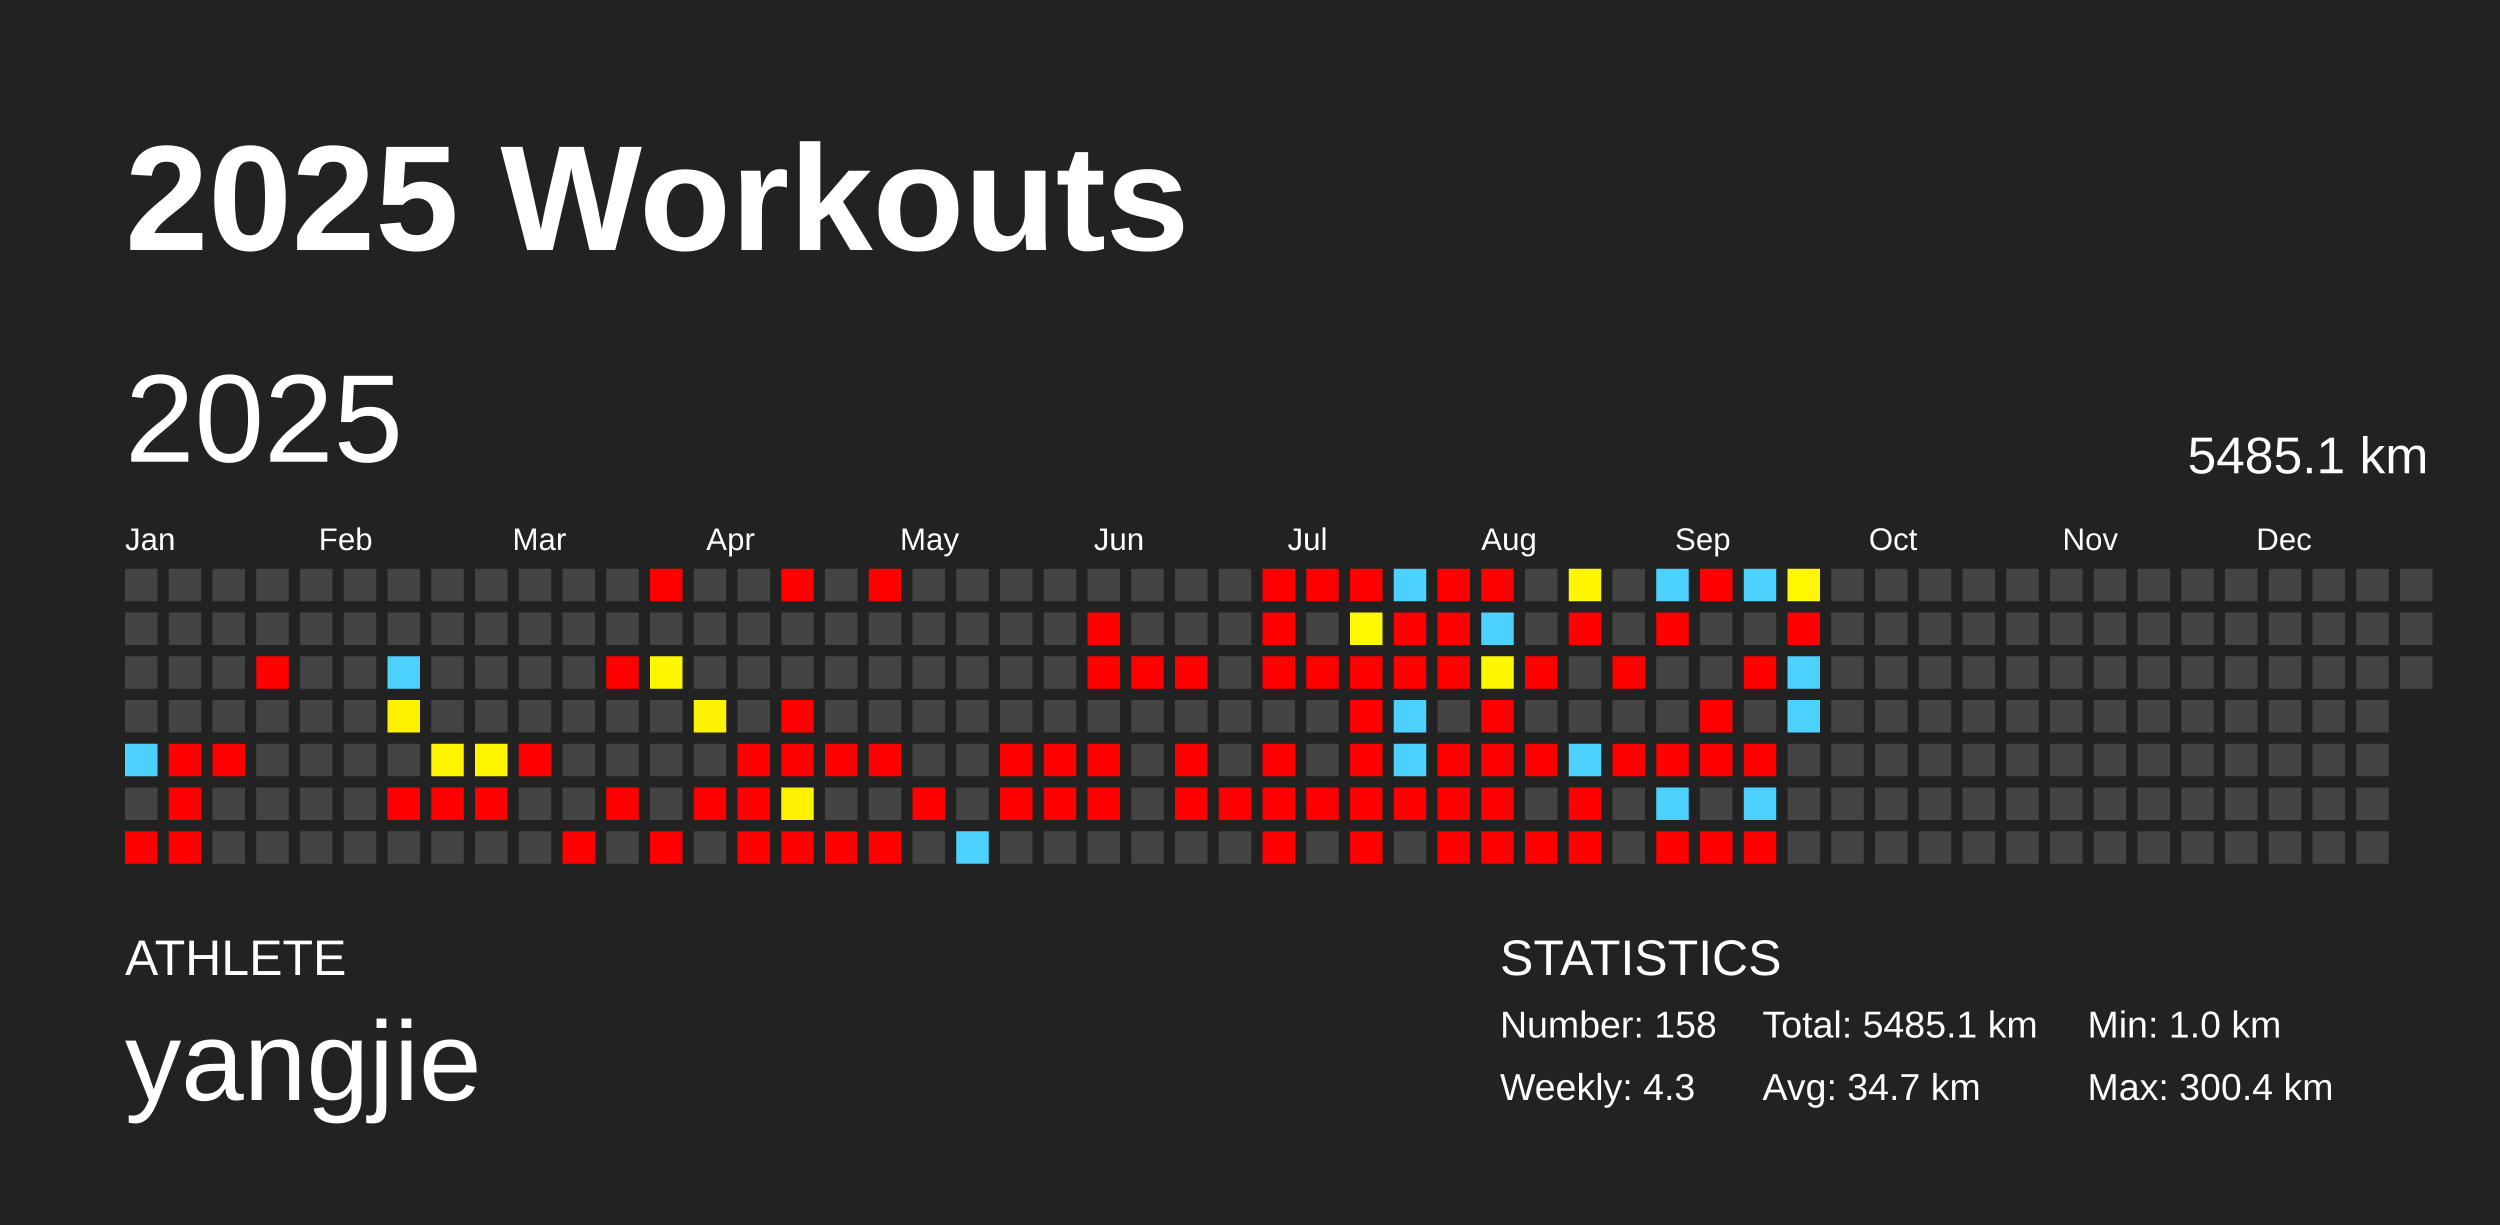
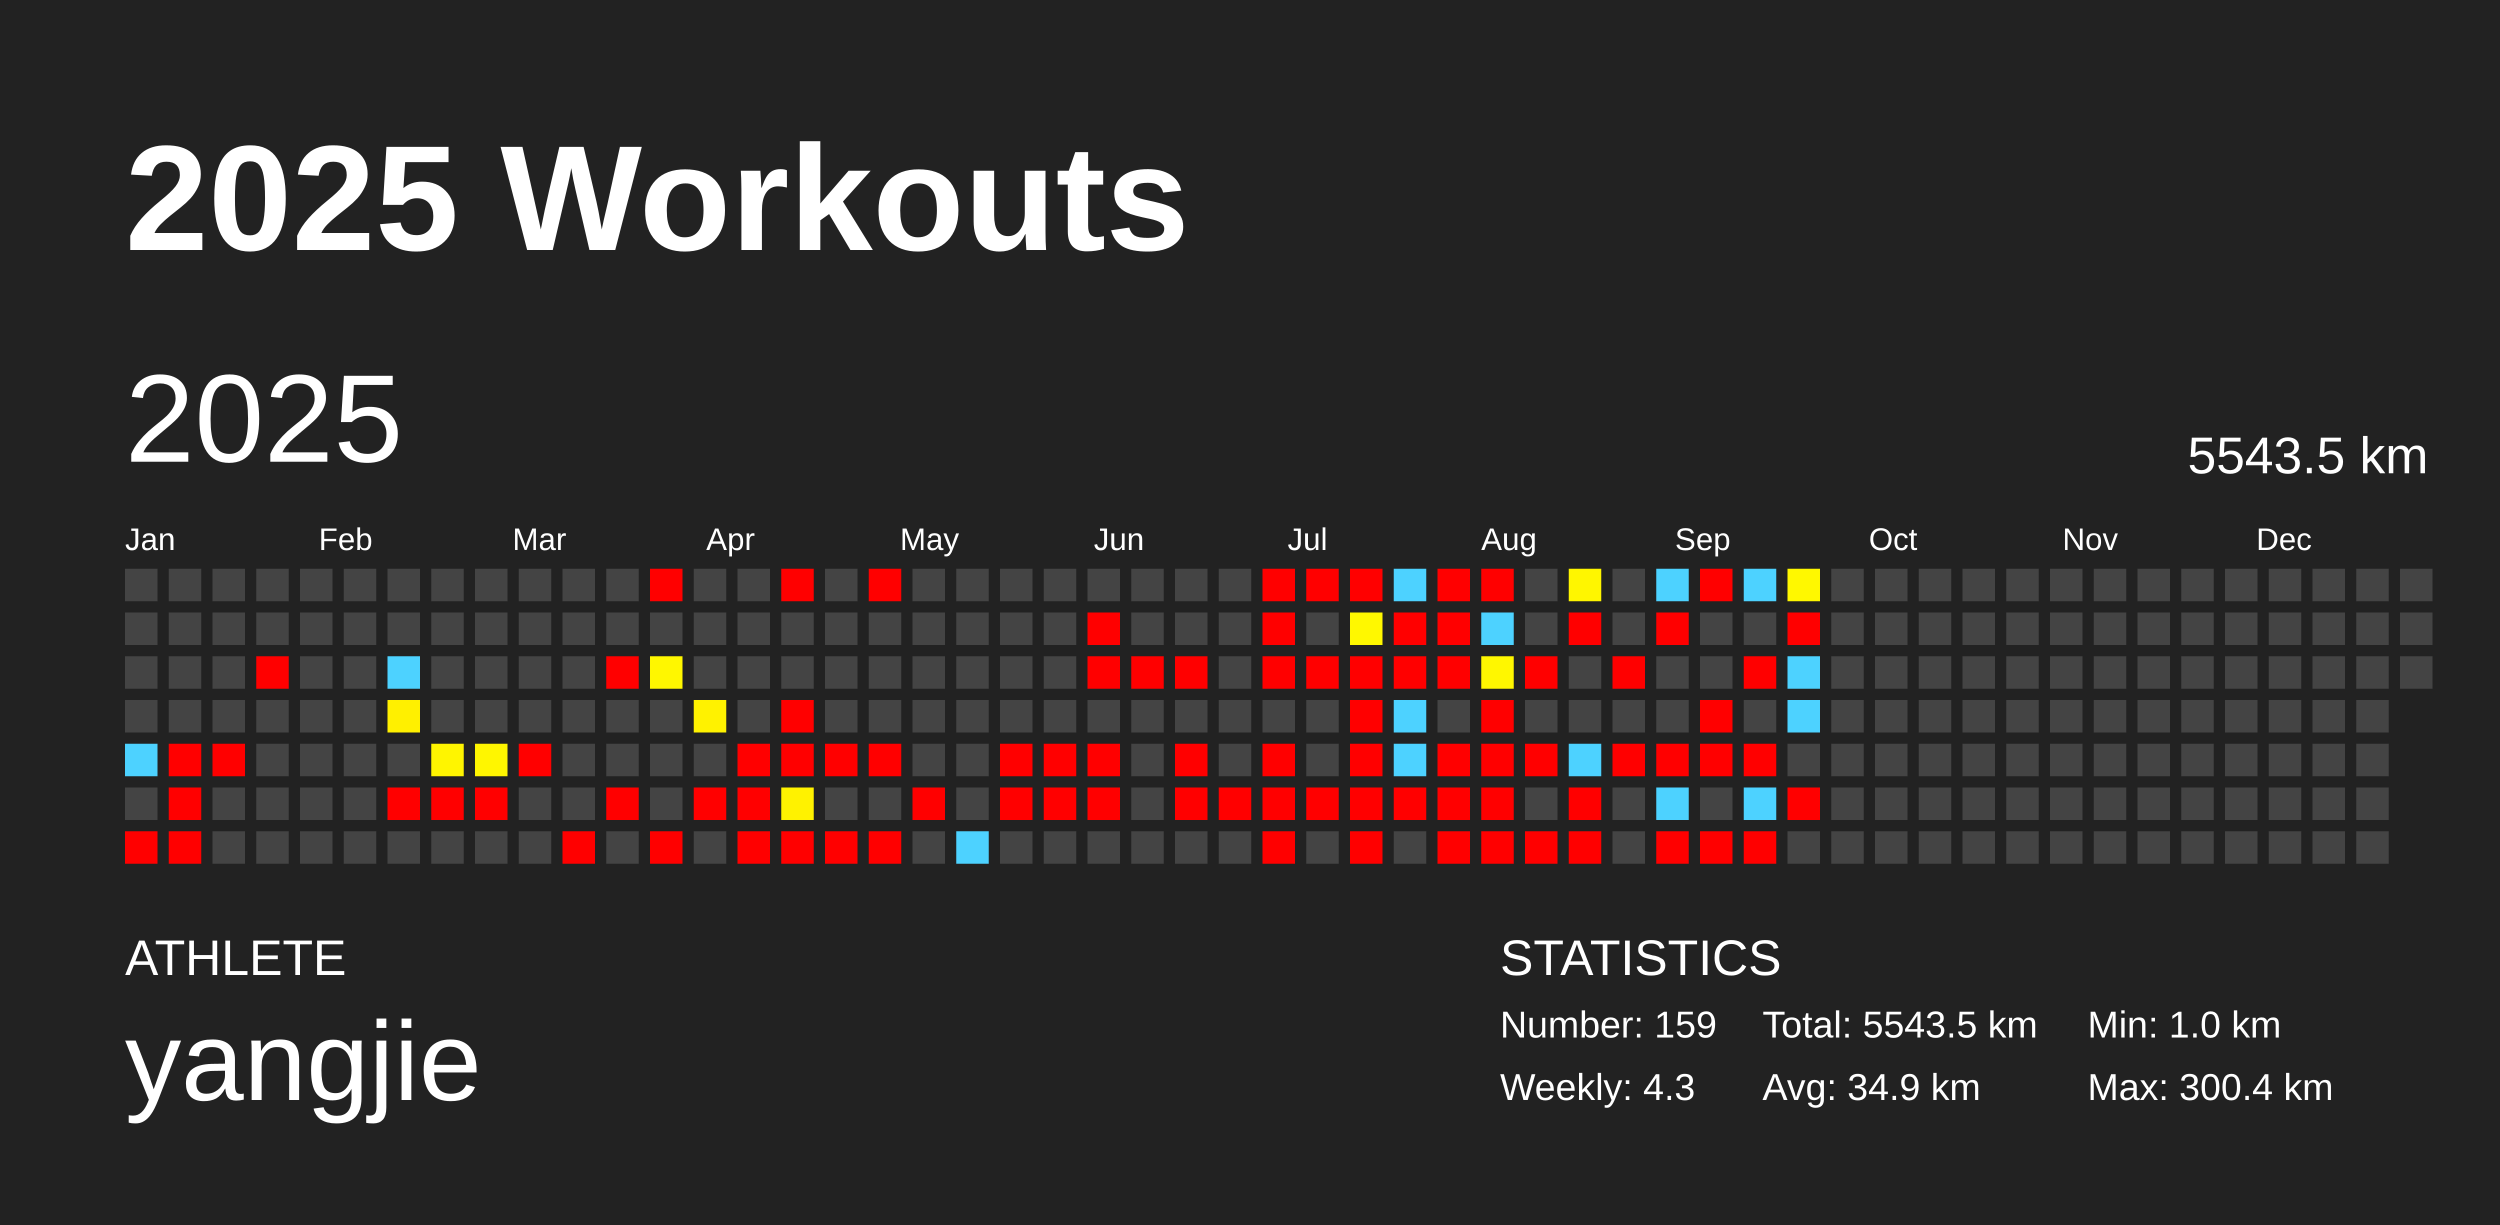
<svg xmlns="http://www.w3.org/2000/svg" baseProfile="full" height="98mm" version="1.1" viewBox="0,0,200,98" width="200mm">
  <defs />
  <rect fill="#222222" height="98" width="200" x="0" y="0" />
  <text fill="#FFFFFF" style="font-size:12px; font-family:Arial; font-weight:bold;" x="10" y="20">2025 Workouts</text>
  <text fill="#FFFFFF" style="font-size:4px; font-family:Arial" x="10" y="78">ATHLETE</text>
  <text fill="#FFFFFF" style="font-size:9px; font-family:Arial" x="10" y="88">yangjie</text>
  <text fill="#FFFFFF" style="font-size:4px; font-family:Arial" x="120" y="78">STATISTICS</text>
-   <text fill="#FFFFFF" style="font-size:3px; font-family:Arial" x="120" y="83">Number: 158</text>
+   <text fill="#FFFFFF" style="font-size:3px; font-family:Arial" x="120" y="83">Number: 159</text>
  <text fill="#FFFFFF" style="font-size:3px; font-family:Arial" x="120" y="88">Weekly: 4.3</text>
-   <text fill="#FFFFFF" style="font-size:3px; font-family:Arial" x="141" y="83">Total: 5485.1 km</text>
-   <text fill="#FFFFFF" style="font-size:3px; font-family:Arial" x="141" y="88">Avg: 34.7 km</text>
+   <text fill="#FFFFFF" style="font-size:3px; font-family:Arial" x="141" y="83">Total: 5543.5 km</text>
+   <text fill="#FFFFFF" style="font-size:3px; font-family:Arial" x="141" y="88">Avg: 34.9 km</text>
  <text fill="#FFFFFF" style="font-size:3px; font-family:Arial" x="167" y="83">Min: 1.0 km</text>
  <text fill="#FFFFFF" style="font-size:3px; font-family:Arial" x="167" y="88">Max: 300.4 km</text>
  <text dominant-baseline="hanging" fill="#FFFFFF" style="font-size:10.0px; font-family:Arial;" x="10" y="30">2025</text>
-   <text dominant-baseline="hanging" fill="#FFFFFF" style="font-size:4.125px; font-family:Arial;" x="175" y="35">5485.1 km</text>
+   <text dominant-baseline="hanging" fill="#FFFFFF" style="font-size:4.125px; font-family:Arial;" x="175" y="35">5543.5 km</text>
  <text fill="#FFFFFF" style="font-size:2.5px; font-family:Arial" x="10.0" y="44">Jan</text>
  <text fill="#FFFFFF" style="font-size:2.5px; font-family:Arial" x="25.5" y="44">Feb</text>
  <text fill="#FFFFFF" style="font-size:2.5px; font-family:Arial" x="41.0" y="44">Mar</text>
  <text fill="#FFFFFF" style="font-size:2.5px; font-family:Arial" x="56.5" y="44">Apr</text>
  <text fill="#FFFFFF" style="font-size:2.5px; font-family:Arial" x="72.0" y="44">May</text>
  <text fill="#FFFFFF" style="font-size:2.5px; font-family:Arial" x="87.5" y="44">Jun</text>
  <text fill="#FFFFFF" style="font-size:2.5px; font-family:Arial" x="103.0" y="44">Jul</text>
  <text fill="#FFFFFF" style="font-size:2.5px; font-family:Arial" x="118.5" y="44">Aug</text>
  <text fill="#FFFFFF" style="font-size:2.5px; font-family:Arial" x="134.0" y="44">Sep</text>
  <text fill="#FFFFFF" style="font-size:2.5px; font-family:Arial" x="149.5" y="44">Oct</text>
  <text fill="#FFFFFF" style="font-size:2.5px; font-family:Arial" x="165.0" y="44">Nov</text>
  <text fill="#FFFFFF" style="font-size:2.5px; font-family:Arial" x="180.5" y="44">Dec</text>
  <rect fill="#444444" height="2.6" width="2.6" x="10.0" y="45.5" />
  <rect fill="#444444" height="2.6" width="2.6" x="10.0" y="49.0" />
  <rect fill="#444444" height="2.6" width="2.6" x="10.0" y="52.5" />
  <rect fill="#444444" height="2.6" width="2.6" x="10.0" y="56.0" />
  <rect fill="#4dd2ff" height="2.6" width="2.6" x="10.0" y="59.5" />
  <rect fill="#444444" height="2.6" width="2.6" x="10.0" y="63.0" />
  <rect fill="red" height="2.6" width="2.6" x="10.0" y="66.5" />
  <rect fill="#444444" height="2.6" width="2.6" x="13.5" y="45.5" />
  <rect fill="#444444" height="2.6" width="2.6" x="13.5" y="49.0" />
  <rect fill="#444444" height="2.6" width="2.6" x="13.5" y="52.5" />
  <rect fill="#444444" height="2.6" width="2.6" x="13.5" y="56.0" />
  <rect fill="red" height="2.6" width="2.6" x="13.5" y="59.5" />
  <rect fill="red" height="2.6" width="2.6" x="13.5" y="63.0" />
  <rect fill="red" height="2.6" width="2.6" x="13.5" y="66.5" />
  <rect fill="#444444" height="2.6" width="2.6" x="17.0" y="45.5" />
  <rect fill="#444444" height="2.6" width="2.6" x="17.0" y="49.0" />
  <rect fill="#444444" height="2.6" width="2.6" x="17.0" y="52.5" />
  <rect fill="#444444" height="2.6" width="2.6" x="17.0" y="56.0" />
  <rect fill="red" height="2.6" width="2.6" x="17.0" y="59.5" />
  <rect fill="#444444" height="2.6" width="2.6" x="17.0" y="63.0" />
  <rect fill="#444444" height="2.6" width="2.6" x="17.0" y="66.5" />
  <rect fill="#444444" height="2.6" width="2.6" x="20.5" y="45.5" />
  <rect fill="#444444" height="2.6" width="2.6" x="20.5" y="49.0" />
  <rect fill="red" height="2.6" width="2.6" x="20.5" y="52.5" />
  <rect fill="#444444" height="2.6" width="2.6" x="20.5" y="56.0" />
  <rect fill="#444444" height="2.6" width="2.6" x="20.5" y="59.5" />
  <rect fill="#444444" height="2.6" width="2.6" x="20.5" y="63.0" />
  <rect fill="#444444" height="2.6" width="2.6" x="20.5" y="66.5" />
  <rect fill="#444444" height="2.6" width="2.6" x="24.0" y="45.5" />
  <rect fill="#444444" height="2.6" width="2.6" x="24.0" y="49.0" />
  <rect fill="#444444" height="2.6" width="2.6" x="24.0" y="52.5" />
  <rect fill="#444444" height="2.6" width="2.6" x="24.0" y="56.0" />
  <rect fill="#444444" height="2.6" width="2.6" x="24.0" y="59.5" />
  <rect fill="#444444" height="2.6" width="2.6" x="24.0" y="63.0" />
  <rect fill="#444444" height="2.6" width="2.6" x="24.0" y="66.5" />
  <rect fill="#444444" height="2.6" width="2.6" x="27.5" y="45.5" />
  <rect fill="#444444" height="2.6" width="2.6" x="27.5" y="49.0" />
  <rect fill="#444444" height="2.6" width="2.6" x="27.5" y="52.5" />
  <rect fill="#444444" height="2.6" width="2.6" x="27.5" y="56.0" />
  <rect fill="#444444" height="2.6" width="2.6" x="27.5" y="59.5" />
  <rect fill="#444444" height="2.6" width="2.6" x="27.5" y="63.0" />
  <rect fill="#444444" height="2.6" width="2.6" x="27.5" y="66.5" />
  <rect fill="#444444" height="2.6" width="2.6" x="31.0" y="45.5" />
  <rect fill="#444444" height="2.6" width="2.6" x="31.0" y="49.0" />
  <rect fill="#4dd2ff" height="2.6" width="2.6" x="31.0" y="52.5" />
  <rect fill="#fff000" height="2.6" width="2.6" x="31.0" y="56.0" />
  <rect fill="#444444" height="2.6" width="2.6" x="31.0" y="59.5" />
  <rect fill="red" height="2.6" width="2.6" x="31.0" y="63.0" />
  <rect fill="#444444" height="2.6" width="2.6" x="31.0" y="66.5" />
  <rect fill="#444444" height="2.6" width="2.6" x="34.5" y="45.5" />
  <rect fill="#444444" height="2.6" width="2.6" x="34.5" y="49.0" />
  <rect fill="#444444" height="2.6" width="2.6" x="34.5" y="52.5" />
  <rect fill="#444444" height="2.6" width="2.6" x="34.5" y="56.0" />
  <rect fill="#fff500" height="2.6" width="2.6" x="34.5" y="59.5" />
  <rect fill="red" height="2.6" width="2.6" x="34.5" y="63.0" />
  <rect fill="#444444" height="2.6" width="2.6" x="34.5" y="66.5" />
  <rect fill="#444444" height="2.6" width="2.6" x="38.0" y="45.5" />
  <rect fill="#444444" height="2.6" width="2.6" x="38.0" y="49.0" />
  <rect fill="#444444" height="2.6" width="2.6" x="38.0" y="52.5" />
  <rect fill="#444444" height="2.6" width="2.6" x="38.0" y="56.0" />
  <rect fill="#fff600" height="2.6" width="2.6" x="38.0" y="59.5" />
  <rect fill="red" height="2.6" width="2.6" x="38.0" y="63.0" />
  <rect fill="#444444" height="2.6" width="2.6" x="38.0" y="66.5" />
  <rect fill="#444444" height="2.6" width="2.6" x="41.5" y="45.5" />
  <rect fill="#444444" height="2.6" width="2.6" x="41.5" y="49.0" />
  <rect fill="#444444" height="2.6" width="2.6" x="41.5" y="52.5" />
  <rect fill="#444444" height="2.6" width="2.6" x="41.5" y="56.0" />
  <rect fill="red" height="2.6" width="2.6" x="41.5" y="59.5" />
  <rect fill="#444444" height="2.6" width="2.6" x="41.5" y="63.0" />
  <rect fill="#444444" height="2.6" width="2.6" x="41.5" y="66.5" />
  <rect fill="#444444" height="2.6" width="2.6" x="45.0" y="45.5" />
  <rect fill="#444444" height="2.6" width="2.6" x="45.0" y="49.0" />
  <rect fill="#444444" height="2.6" width="2.6" x="45.0" y="52.5" />
  <rect fill="#444444" height="2.6" width="2.6" x="45.0" y="56.0" />
  <rect fill="#444444" height="2.6" width="2.6" x="45.0" y="59.5" />
  <rect fill="#444444" height="2.6" width="2.6" x="45.0" y="63.0" />
  <rect fill="red" height="2.6" width="2.6" x="45.0" y="66.5" />
  <rect fill="#444444" height="2.6" width="2.6" x="48.5" y="45.5" />
  <rect fill="#444444" height="2.6" width="2.6" x="48.5" y="49.0" />
  <rect fill="red" height="2.6" width="2.6" x="48.5" y="52.5" />
  <rect fill="#444444" height="2.6" width="2.6" x="48.5" y="56.0" />
  <rect fill="#444444" height="2.6" width="2.6" x="48.5" y="59.5" />
  <rect fill="red" height="2.6" width="2.6" x="48.5" y="63.0" />
  <rect fill="#444444" height="2.6" width="2.6" x="48.5" y="66.5" />
  <rect fill="red" height="2.6" width="2.6" x="52.0" y="45.5" />
  <rect fill="#444444" height="2.6" width="2.6" x="52.0" y="49.0" />
  <rect fill="#fff700" height="2.6" width="2.6" x="52.0" y="52.5" />
  <rect fill="#444444" height="2.6" width="2.6" x="52.0" y="56.0" />
  <rect fill="#444444" height="2.6" width="2.6" x="52.0" y="59.5" />
  <rect fill="#444444" height="2.6" width="2.6" x="52.0" y="63.0" />
  <rect fill="red" height="2.6" width="2.6" x="52.0" y="66.5" />
  <rect fill="#444444" height="2.6" width="2.6" x="55.5" y="45.5" />
  <rect fill="#444444" height="2.6" width="2.6" x="55.5" y="49.0" />
  <rect fill="#444444" height="2.6" width="2.6" x="55.5" y="52.5" />
  <rect fill="#fff200" height="2.6" width="2.6" x="55.5" y="56.0" />
  <rect fill="#444444" height="2.6" width="2.6" x="55.5" y="59.5" />
  <rect fill="red" height="2.6" width="2.6" x="55.5" y="63.0" />
  <rect fill="#444444" height="2.6" width="2.6" x="55.5" y="66.5" />
  <rect fill="#444444" height="2.6" width="2.6" x="59.0" y="45.5" />
  <rect fill="#444444" height="2.6" width="2.6" x="59.0" y="49.0" />
  <rect fill="#444444" height="2.6" width="2.6" x="59.0" y="52.5" />
  <rect fill="#444444" height="2.6" width="2.6" x="59.0" y="56.0" />
  <rect fill="red" height="2.6" width="2.6" x="59.0" y="59.5" />
  <rect fill="red" height="2.6" width="2.6" x="59.0" y="63.0" />
  <rect fill="red" height="2.6" width="2.6" x="59.0" y="66.5" />
  <rect fill="red" height="2.6" width="2.6" x="62.5" y="45.5" />
  <rect fill="#444444" height="2.6" width="2.6" x="62.5" y="49.0" />
  <rect fill="#444444" height="2.6" width="2.6" x="62.5" y="52.5" />
  <rect fill="red" height="2.6" width="2.6" x="62.5" y="56.0" />
  <rect fill="red" height="2.6" width="2.6" x="62.5" y="59.5" />
  <rect fill="#fff200" height="2.6" width="2.6" x="62.5" y="63.0" />
  <rect fill="red" height="2.6" width="2.6" x="62.5" y="66.5" />
  <rect fill="#444444" height="2.6" width="2.6" x="66.0" y="45.5" />
  <rect fill="#444444" height="2.6" width="2.6" x="66.0" y="49.0" />
  <rect fill="#444444" height="2.6" width="2.6" x="66.0" y="52.5" />
  <rect fill="#444444" height="2.6" width="2.6" x="66.0" y="56.0" />
  <rect fill="red" height="2.6" width="2.6" x="66.0" y="59.5" />
  <rect fill="#444444" height="2.6" width="2.6" x="66.0" y="63.0" />
  <rect fill="red" height="2.6" width="2.6" x="66.0" y="66.5" />
  <rect fill="red" height="2.6" width="2.6" x="69.5" y="45.5" />
  <rect fill="#444444" height="2.6" width="2.6" x="69.5" y="49.0" />
  <rect fill="#444444" height="2.6" width="2.6" x="69.5" y="52.5" />
  <rect fill="#444444" height="2.6" width="2.6" x="69.5" y="56.0" />
  <rect fill="red" height="2.6" width="2.6" x="69.5" y="59.5" />
  <rect fill="#444444" height="2.6" width="2.6" x="69.5" y="63.0" />
  <rect fill="red" height="2.6" width="2.6" x="69.5" y="66.5" />
  <rect fill="#444444" height="2.6" width="2.6" x="73.0" y="45.5" />
  <rect fill="#444444" height="2.6" width="2.6" x="73.0" y="49.0" />
  <rect fill="#444444" height="2.6" width="2.6" x="73.0" y="52.5" />
  <rect fill="#444444" height="2.6" width="2.6" x="73.0" y="56.0" />
  <rect fill="#444444" height="2.6" width="2.6" x="73.0" y="59.5" />
  <rect fill="red" height="2.6" width="2.6" x="73.0" y="63.0" />
  <rect fill="#444444" height="2.6" width="2.6" x="73.0" y="66.5" />
  <rect fill="#444444" height="2.6" width="2.6" x="76.5" y="45.5" />
  <rect fill="#444444" height="2.6" width="2.6" x="76.5" y="49.0" />
  <rect fill="#444444" height="2.6" width="2.6" x="76.5" y="52.5" />
  <rect fill="#444444" height="2.6" width="2.6" x="76.5" y="56.0" />
  <rect fill="#444444" height="2.6" width="2.6" x="76.5" y="59.5" />
  <rect fill="#444444" height="2.6" width="2.6" x="76.5" y="63.0" />
  <rect fill="#4dd2ff" height="2.6" width="2.6" x="76.5" y="66.5" />
  <rect fill="#444444" height="2.6" width="2.6" x="80.0" y="45.5" />
  <rect fill="#444444" height="2.6" width="2.6" x="80.0" y="49.0" />
  <rect fill="#444444" height="2.6" width="2.6" x="80.0" y="52.5" />
  <rect fill="#444444" height="2.6" width="2.6" x="80.0" y="56.0" />
  <rect fill="red" height="2.6" width="2.6" x="80.0" y="59.5" />
  <rect fill="red" height="2.6" width="2.6" x="80.0" y="63.0" />
  <rect fill="#444444" height="2.6" width="2.6" x="80.0" y="66.5" />
  <rect fill="#444444" height="2.6" width="2.6" x="83.5" y="45.5" />
  <rect fill="#444444" height="2.6" width="2.6" x="83.5" y="49.0" />
  <rect fill="#444444" height="2.6" width="2.6" x="83.5" y="52.5" />
  <rect fill="#444444" height="2.6" width="2.6" x="83.5" y="56.0" />
  <rect fill="red" height="2.6" width="2.6" x="83.5" y="59.5" />
  <rect fill="red" height="2.6" width="2.6" x="83.5" y="63.0" />
  <rect fill="#444444" height="2.6" width="2.6" x="83.5" y="66.5" />
  <rect fill="#444444" height="2.6" width="2.6" x="87.0" y="45.5" />
  <rect fill="red" height="2.6" width="2.6" x="87.0" y="49.0" />
  <rect fill="red" height="2.6" width="2.6" x="87.0" y="52.5" />
  <rect fill="#444444" height="2.6" width="2.6" x="87.0" y="56.0" />
  <rect fill="red" height="2.6" width="2.6" x="87.0" y="59.5" />
  <rect fill="red" height="2.6" width="2.6" x="87.0" y="63.0" />
  <rect fill="#444444" height="2.6" width="2.6" x="87.0" y="66.5" />
  <rect fill="#444444" height="2.6" width="2.6" x="90.5" y="45.5" />
  <rect fill="#444444" height="2.6" width="2.6" x="90.5" y="49.0" />
  <rect fill="red" height="2.6" width="2.6" x="90.5" y="52.5" />
  <rect fill="#444444" height="2.6" width="2.6" x="90.5" y="56.0" />
  <rect fill="#444444" height="2.6" width="2.6" x="90.5" y="59.5" />
  <rect fill="#444444" height="2.6" width="2.6" x="90.5" y="63.0" />
  <rect fill="#444444" height="2.6" width="2.6" x="90.5" y="66.5" />
  <rect fill="#444444" height="2.6" width="2.6" x="94.0" y="45.5" />
  <rect fill="#444444" height="2.6" width="2.6" x="94.0" y="49.0" />
  <rect fill="red" height="2.6" width="2.6" x="94.0" y="52.5" />
  <rect fill="#444444" height="2.6" width="2.6" x="94.0" y="56.0" />
  <rect fill="red" height="2.6" width="2.6" x="94.0" y="59.5" />
  <rect fill="red" height="2.6" width="2.6" x="94.0" y="63.0" />
  <rect fill="#444444" height="2.6" width="2.6" x="94.0" y="66.5" />
  <rect fill="#444444" height="2.6" width="2.6" x="97.5" y="45.5" />
  <rect fill="#444444" height="2.6" width="2.6" x="97.5" y="49.0" />
  <rect fill="#444444" height="2.6" width="2.6" x="97.5" y="52.5" />
  <rect fill="#444444" height="2.6" width="2.6" x="97.5" y="56.0" />
  <rect fill="#444444" height="2.6" width="2.6" x="97.5" y="59.5" />
  <rect fill="red" height="2.6" width="2.6" x="97.5" y="63.0" />
  <rect fill="#444444" height="2.6" width="2.6" x="97.5" y="66.5" />
  <rect fill="red" height="2.6" width="2.6" x="101.0" y="45.5" />
  <rect fill="red" height="2.6" width="2.6" x="101.0" y="49.0" />
  <rect fill="red" height="2.6" width="2.6" x="101.0" y="52.5" />
  <rect fill="#444444" height="2.6" width="2.6" x="101.0" y="56.0" />
  <rect fill="red" height="2.6" width="2.6" x="101.0" y="59.5" />
  <rect fill="red" height="2.6" width="2.6" x="101.0" y="63.0" />
  <rect fill="red" height="2.6" width="2.6" x="101.0" y="66.5" />
  <rect fill="red" height="2.6" width="2.6" x="104.5" y="45.5" />
  <rect fill="#444444" height="2.6" width="2.6" x="104.5" y="49.0" />
  <rect fill="red" height="2.6" width="2.6" x="104.5" y="52.5" />
  <rect fill="#444444" height="2.6" width="2.6" x="104.5" y="56.0" />
  <rect fill="#444444" height="2.6" width="2.6" x="104.5" y="59.5" />
  <rect fill="red" height="2.6" width="2.6" x="104.5" y="63.0" />
  <rect fill="#444444" height="2.6" width="2.6" x="104.5" y="66.5" />
  <rect fill="red" height="2.6" width="2.6" x="108.0" y="45.5" />
  <rect fill="#fff800" height="2.6" width="2.6" x="108.0" y="49.0" />
  <rect fill="red" height="2.6" width="2.6" x="108.0" y="52.5" />
  <rect fill="red" height="2.6" width="2.6" x="108.0" y="56.0" />
  <rect fill="red" height="2.6" width="2.6" x="108.0" y="59.5" />
  <rect fill="red" height="2.6" width="2.6" x="108.0" y="63.0" />
  <rect fill="red" height="2.6" width="2.6" x="108.0" y="66.5" />
  <rect fill="#4dd2ff" height="2.6" width="2.6" x="111.5" y="45.5" />
  <rect fill="red" height="2.6" width="2.6" x="111.5" y="49.0" />
  <rect fill="red" height="2.6" width="2.6" x="111.5" y="52.5" />
  <rect fill="#4dd2ff" height="2.6" width="2.6" x="111.5" y="56.0" />
  <rect fill="#4dd2ff" height="2.6" width="2.6" x="111.5" y="59.5" />
  <rect fill="red" height="2.6" width="2.6" x="111.5" y="63.0" />
  <rect fill="#444444" height="2.6" width="2.6" x="111.5" y="66.5" />
  <rect fill="red" height="2.6" width="2.6" x="115.0" y="45.5" />
  <rect fill="red" height="2.6" width="2.6" x="115.0" y="49.0" />
  <rect fill="red" height="2.6" width="2.6" x="115.0" y="52.5" />
  <rect fill="#444444" height="2.6" width="2.6" x="115.0" y="56.0" />
  <rect fill="red" height="2.6" width="2.6" x="115.0" y="59.5" />
  <rect fill="red" height="2.6" width="2.6" x="115.0" y="63.0" />
  <rect fill="red" height="2.6" width="2.6" x="115.0" y="66.5" />
  <rect fill="red" height="2.6" width="2.6" x="118.5" y="45.5" />
  <rect fill="#4dd2ff" height="2.6" width="2.6" x="118.5" y="49.0" />
  <rect fill="#fff700" height="2.6" width="2.6" x="118.5" y="52.5" />
  <rect fill="red" height="2.6" width="2.6" x="118.5" y="56.0" />
  <rect fill="red" height="2.6" width="2.6" x="118.5" y="59.5" />
  <rect fill="red" height="2.6" width="2.6" x="118.5" y="63.0" />
  <rect fill="red" height="2.6" width="2.6" x="118.5" y="66.5" />
  <rect fill="#444444" height="2.6" width="2.6" x="122.0" y="45.5" />
  <rect fill="#444444" height="2.6" width="2.6" x="122.0" y="49.0" />
  <rect fill="red" height="2.6" width="2.6" x="122.0" y="52.5" />
  <rect fill="#444444" height="2.6" width="2.6" x="122.0" y="56.0" />
  <rect fill="red" height="2.6" width="2.6" x="122.0" y="59.5" />
  <rect fill="#444444" height="2.6" width="2.6" x="122.0" y="63.0" />
  <rect fill="red" height="2.6" width="2.6" x="122.0" y="66.5" />
  <rect fill="#fff600" height="2.6" width="2.6" x="125.5" y="45.5" />
  <rect fill="red" height="2.6" width="2.6" x="125.5" y="49.0" />
  <rect fill="#444444" height="2.6" width="2.6" x="125.5" y="52.5" />
  <rect fill="#444444" height="2.6" width="2.6" x="125.5" y="56.0" />
  <rect fill="#4dd2ff" height="2.6" width="2.6" x="125.5" y="59.5" />
  <rect fill="red" height="2.6" width="2.6" x="125.5" y="63.0" />
  <rect fill="red" height="2.6" width="2.6" x="125.5" y="66.5" />
  <rect fill="#444444" height="2.6" width="2.6" x="129.0" y="45.5" />
  <rect fill="#444444" height="2.6" width="2.6" x="129.0" y="49.0" />
  <rect fill="red" height="2.6" width="2.6" x="129.0" y="52.5" />
  <rect fill="#444444" height="2.6" width="2.6" x="129.0" y="56.0" />
  <rect fill="red" height="2.6" width="2.6" x="129.0" y="59.5" />
  <rect fill="#444444" height="2.6" width="2.6" x="129.0" y="63.0" />
  <rect fill="#444444" height="2.6" width="2.6" x="129.0" y="66.5" />
  <rect fill="#4dd2ff" height="2.6" width="2.6" x="132.5" y="45.5" />
  <rect fill="red" height="2.6" width="2.6" x="132.5" y="49.0" />
  <rect fill="#444444" height="2.6" width="2.6" x="132.5" y="52.5" />
  <rect fill="#444444" height="2.6" width="2.6" x="132.5" y="56.0" />
  <rect fill="red" height="2.6" width="2.6" x="132.5" y="59.5" />
  <rect fill="#4dd2ff" height="2.6" width="2.6" x="132.5" y="63.0" />
  <rect fill="red" height="2.6" width="2.6" x="132.5" y="66.5" />
  <rect fill="red" height="2.6" width="2.6" x="136.0" y="45.5" />
  <rect fill="#444444" height="2.6" width="2.6" x="136.0" y="49.0" />
  <rect fill="#444444" height="2.6" width="2.6" x="136.0" y="52.5" />
  <rect fill="red" height="2.6" width="2.6" x="136.0" y="56.0" />
  <rect fill="red" height="2.6" width="2.6" x="136.0" y="59.5" />
  <rect fill="#444444" height="2.6" width="2.6" x="136.0" y="63.0" />
  <rect fill="red" height="2.6" width="2.6" x="136.0" y="66.5" />
  <rect fill="#4dd2ff" height="2.6" width="2.6" x="139.5" y="45.5" />
  <rect fill="#444444" height="2.6" width="2.6" x="139.5" y="49.0" />
  <rect fill="red" height="2.6" width="2.6" x="139.5" y="52.5" />
  <rect fill="#444444" height="2.6" width="2.6" x="139.5" y="56.0" />
  <rect fill="red" height="2.6" width="2.6" x="139.5" y="59.5" />
  <rect fill="#4dd2ff" height="2.6" width="2.6" x="139.5" y="63.0" />
  <rect fill="red" height="2.6" width="2.6" x="139.5" y="66.5" />
  <rect fill="#fff800" height="2.6" width="2.6" x="143.0" y="45.5" />
  <rect fill="red" height="2.6" width="2.6" x="143.0" y="49.0" />
  <rect fill="#4dd2ff" height="2.6" width="2.6" x="143.0" y="52.5" />
  <rect fill="#4dd2ff" height="2.6" width="2.6" x="143.0" y="56.0" />
  <rect fill="#444444" height="2.6" width="2.6" x="143.0" y="59.5" />
-   <rect fill="#444444" height="2.6" width="2.6" x="143.0" y="63.0" />
+   <rect fill="red" height="2.6" width="2.6" x="143.0" y="63.0" />
  <rect fill="#444444" height="2.6" width="2.6" x="143.0" y="66.5" />
  <rect fill="#444444" height="2.6" width="2.6" x="146.5" y="45.5" />
  <rect fill="#444444" height="2.6" width="2.6" x="146.5" y="49.0" />
  <rect fill="#444444" height="2.6" width="2.6" x="146.5" y="52.5" />
  <rect fill="#444444" height="2.6" width="2.6" x="146.5" y="56.0" />
  <rect fill="#444444" height="2.6" width="2.6" x="146.5" y="59.5" />
  <rect fill="#444444" height="2.6" width="2.6" x="146.5" y="63.0" />
  <rect fill="#444444" height="2.6" width="2.6" x="146.5" y="66.5" />
  <rect fill="#444444" height="2.6" width="2.6" x="150.0" y="45.5" />
  <rect fill="#444444" height="2.6" width="2.6" x="150.0" y="49.0" />
  <rect fill="#444444" height="2.6" width="2.6" x="150.0" y="52.5" />
  <rect fill="#444444" height="2.6" width="2.6" x="150.0" y="56.0" />
  <rect fill="#444444" height="2.6" width="2.6" x="150.0" y="59.5" />
  <rect fill="#444444" height="2.6" width="2.6" x="150.0" y="63.0" />
  <rect fill="#444444" height="2.6" width="2.6" x="150.0" y="66.5" />
  <rect fill="#444444" height="2.6" width="2.6" x="153.5" y="45.5" />
  <rect fill="#444444" height="2.6" width="2.6" x="153.5" y="49.0" />
  <rect fill="#444444" height="2.6" width="2.6" x="153.5" y="52.5" />
  <rect fill="#444444" height="2.6" width="2.6" x="153.5" y="56.0" />
  <rect fill="#444444" height="2.6" width="2.6" x="153.5" y="59.5" />
  <rect fill="#444444" height="2.6" width="2.6" x="153.5" y="63.0" />
  <rect fill="#444444" height="2.6" width="2.6" x="153.5" y="66.5" />
  <rect fill="#444444" height="2.6" width="2.6" x="157.0" y="45.5" />
  <rect fill="#444444" height="2.6" width="2.6" x="157.0" y="49.0" />
  <rect fill="#444444" height="2.6" width="2.6" x="157.0" y="52.5" />
  <rect fill="#444444" height="2.6" width="2.6" x="157.0" y="56.0" />
  <rect fill="#444444" height="2.6" width="2.6" x="157.0" y="59.5" />
  <rect fill="#444444" height="2.6" width="2.6" x="157.0" y="63.0" />
  <rect fill="#444444" height="2.6" width="2.6" x="157.0" y="66.5" />
  <rect fill="#444444" height="2.6" width="2.6" x="160.5" y="45.5" />
  <rect fill="#444444" height="2.6" width="2.6" x="160.5" y="49.0" />
  <rect fill="#444444" height="2.6" width="2.6" x="160.5" y="52.5" />
  <rect fill="#444444" height="2.6" width="2.6" x="160.5" y="56.0" />
  <rect fill="#444444" height="2.6" width="2.6" x="160.5" y="59.5" />
  <rect fill="#444444" height="2.6" width="2.6" x="160.5" y="63.0" />
  <rect fill="#444444" height="2.6" width="2.6" x="160.5" y="66.5" />
  <rect fill="#444444" height="2.6" width="2.6" x="164.0" y="45.5" />
  <rect fill="#444444" height="2.6" width="2.6" x="164.0" y="49.0" />
  <rect fill="#444444" height="2.6" width="2.6" x="164.0" y="52.5" />
  <rect fill="#444444" height="2.6" width="2.6" x="164.0" y="56.0" />
  <rect fill="#444444" height="2.6" width="2.6" x="164.0" y="59.5" />
  <rect fill="#444444" height="2.6" width="2.6" x="164.0" y="63.0" />
  <rect fill="#444444" height="2.6" width="2.6" x="164.0" y="66.5" />
  <rect fill="#444444" height="2.6" width="2.6" x="167.5" y="45.5" />
  <rect fill="#444444" height="2.6" width="2.6" x="167.5" y="49.0" />
  <rect fill="#444444" height="2.6" width="2.6" x="167.5" y="52.5" />
  <rect fill="#444444" height="2.6" width="2.6" x="167.5" y="56.0" />
  <rect fill="#444444" height="2.6" width="2.6" x="167.5" y="59.5" />
  <rect fill="#444444" height="2.6" width="2.6" x="167.5" y="63.0" />
  <rect fill="#444444" height="2.6" width="2.6" x="167.5" y="66.5" />
  <rect fill="#444444" height="2.6" width="2.6" x="171.0" y="45.5" />
  <rect fill="#444444" height="2.6" width="2.6" x="171.0" y="49.0" />
  <rect fill="#444444" height="2.6" width="2.6" x="171.0" y="52.5" />
  <rect fill="#444444" height="2.6" width="2.6" x="171.0" y="56.0" />
  <rect fill="#444444" height="2.6" width="2.6" x="171.0" y="59.5" />
  <rect fill="#444444" height="2.6" width="2.6" x="171.0" y="63.0" />
  <rect fill="#444444" height="2.6" width="2.6" x="171.0" y="66.5" />
  <rect fill="#444444" height="2.6" width="2.6" x="174.5" y="45.5" />
  <rect fill="#444444" height="2.6" width="2.6" x="174.5" y="49.0" />
  <rect fill="#444444" height="2.6" width="2.6" x="174.5" y="52.5" />
  <rect fill="#444444" height="2.6" width="2.6" x="174.5" y="56.0" />
  <rect fill="#444444" height="2.6" width="2.6" x="174.5" y="59.5" />
  <rect fill="#444444" height="2.6" width="2.6" x="174.5" y="63.0" />
  <rect fill="#444444" height="2.6" width="2.6" x="174.5" y="66.5" />
  <rect fill="#444444" height="2.6" width="2.6" x="178.0" y="45.5" />
  <rect fill="#444444" height="2.6" width="2.6" x="178.0" y="49.0" />
  <rect fill="#444444" height="2.6" width="2.6" x="178.0" y="52.5" />
  <rect fill="#444444" height="2.6" width="2.6" x="178.0" y="56.0" />
  <rect fill="#444444" height="2.6" width="2.6" x="178.0" y="59.5" />
  <rect fill="#444444" height="2.6" width="2.6" x="178.0" y="63.0" />
  <rect fill="#444444" height="2.6" width="2.6" x="178.0" y="66.5" />
  <rect fill="#444444" height="2.6" width="2.6" x="181.5" y="45.5" />
  <rect fill="#444444" height="2.6" width="2.6" x="181.5" y="49.0" />
  <rect fill="#444444" height="2.6" width="2.6" x="181.5" y="52.5" />
  <rect fill="#444444" height="2.6" width="2.6" x="181.5" y="56.0" />
  <rect fill="#444444" height="2.6" width="2.6" x="181.5" y="59.5" />
  <rect fill="#444444" height="2.6" width="2.6" x="181.5" y="63.0" />
  <rect fill="#444444" height="2.6" width="2.6" x="181.5" y="66.5" />
  <rect fill="#444444" height="2.6" width="2.6" x="185.0" y="45.5" />
  <rect fill="#444444" height="2.6" width="2.6" x="185.0" y="49.0" />
  <rect fill="#444444" height="2.6" width="2.6" x="185.0" y="52.5" />
  <rect fill="#444444" height="2.6" width="2.6" x="185.0" y="56.0" />
  <rect fill="#444444" height="2.6" width="2.6" x="185.0" y="59.5" />
  <rect fill="#444444" height="2.6" width="2.6" x="185.0" y="63.0" />
  <rect fill="#444444" height="2.6" width="2.6" x="185.0" y="66.5" />
  <rect fill="#444444" height="2.6" width="2.6" x="188.5" y="45.5" />
  <rect fill="#444444" height="2.6" width="2.6" x="188.5" y="49.0" />
  <rect fill="#444444" height="2.6" width="2.6" x="188.5" y="52.5" />
  <rect fill="#444444" height="2.6" width="2.6" x="188.5" y="56.0" />
  <rect fill="#444444" height="2.6" width="2.6" x="188.5" y="59.5" />
  <rect fill="#444444" height="2.6" width="2.6" x="188.5" y="63.0" />
  <rect fill="#444444" height="2.6" width="2.6" x="188.5" y="66.5" />
  <rect fill="#444444" height="2.6" width="2.6" x="192.0" y="45.5" />
  <rect fill="#444444" height="2.6" width="2.6" x="192.0" y="49.0" />
  <rect fill="#444444" height="2.6" width="2.6" x="192.0" y="52.5" />
</svg>
